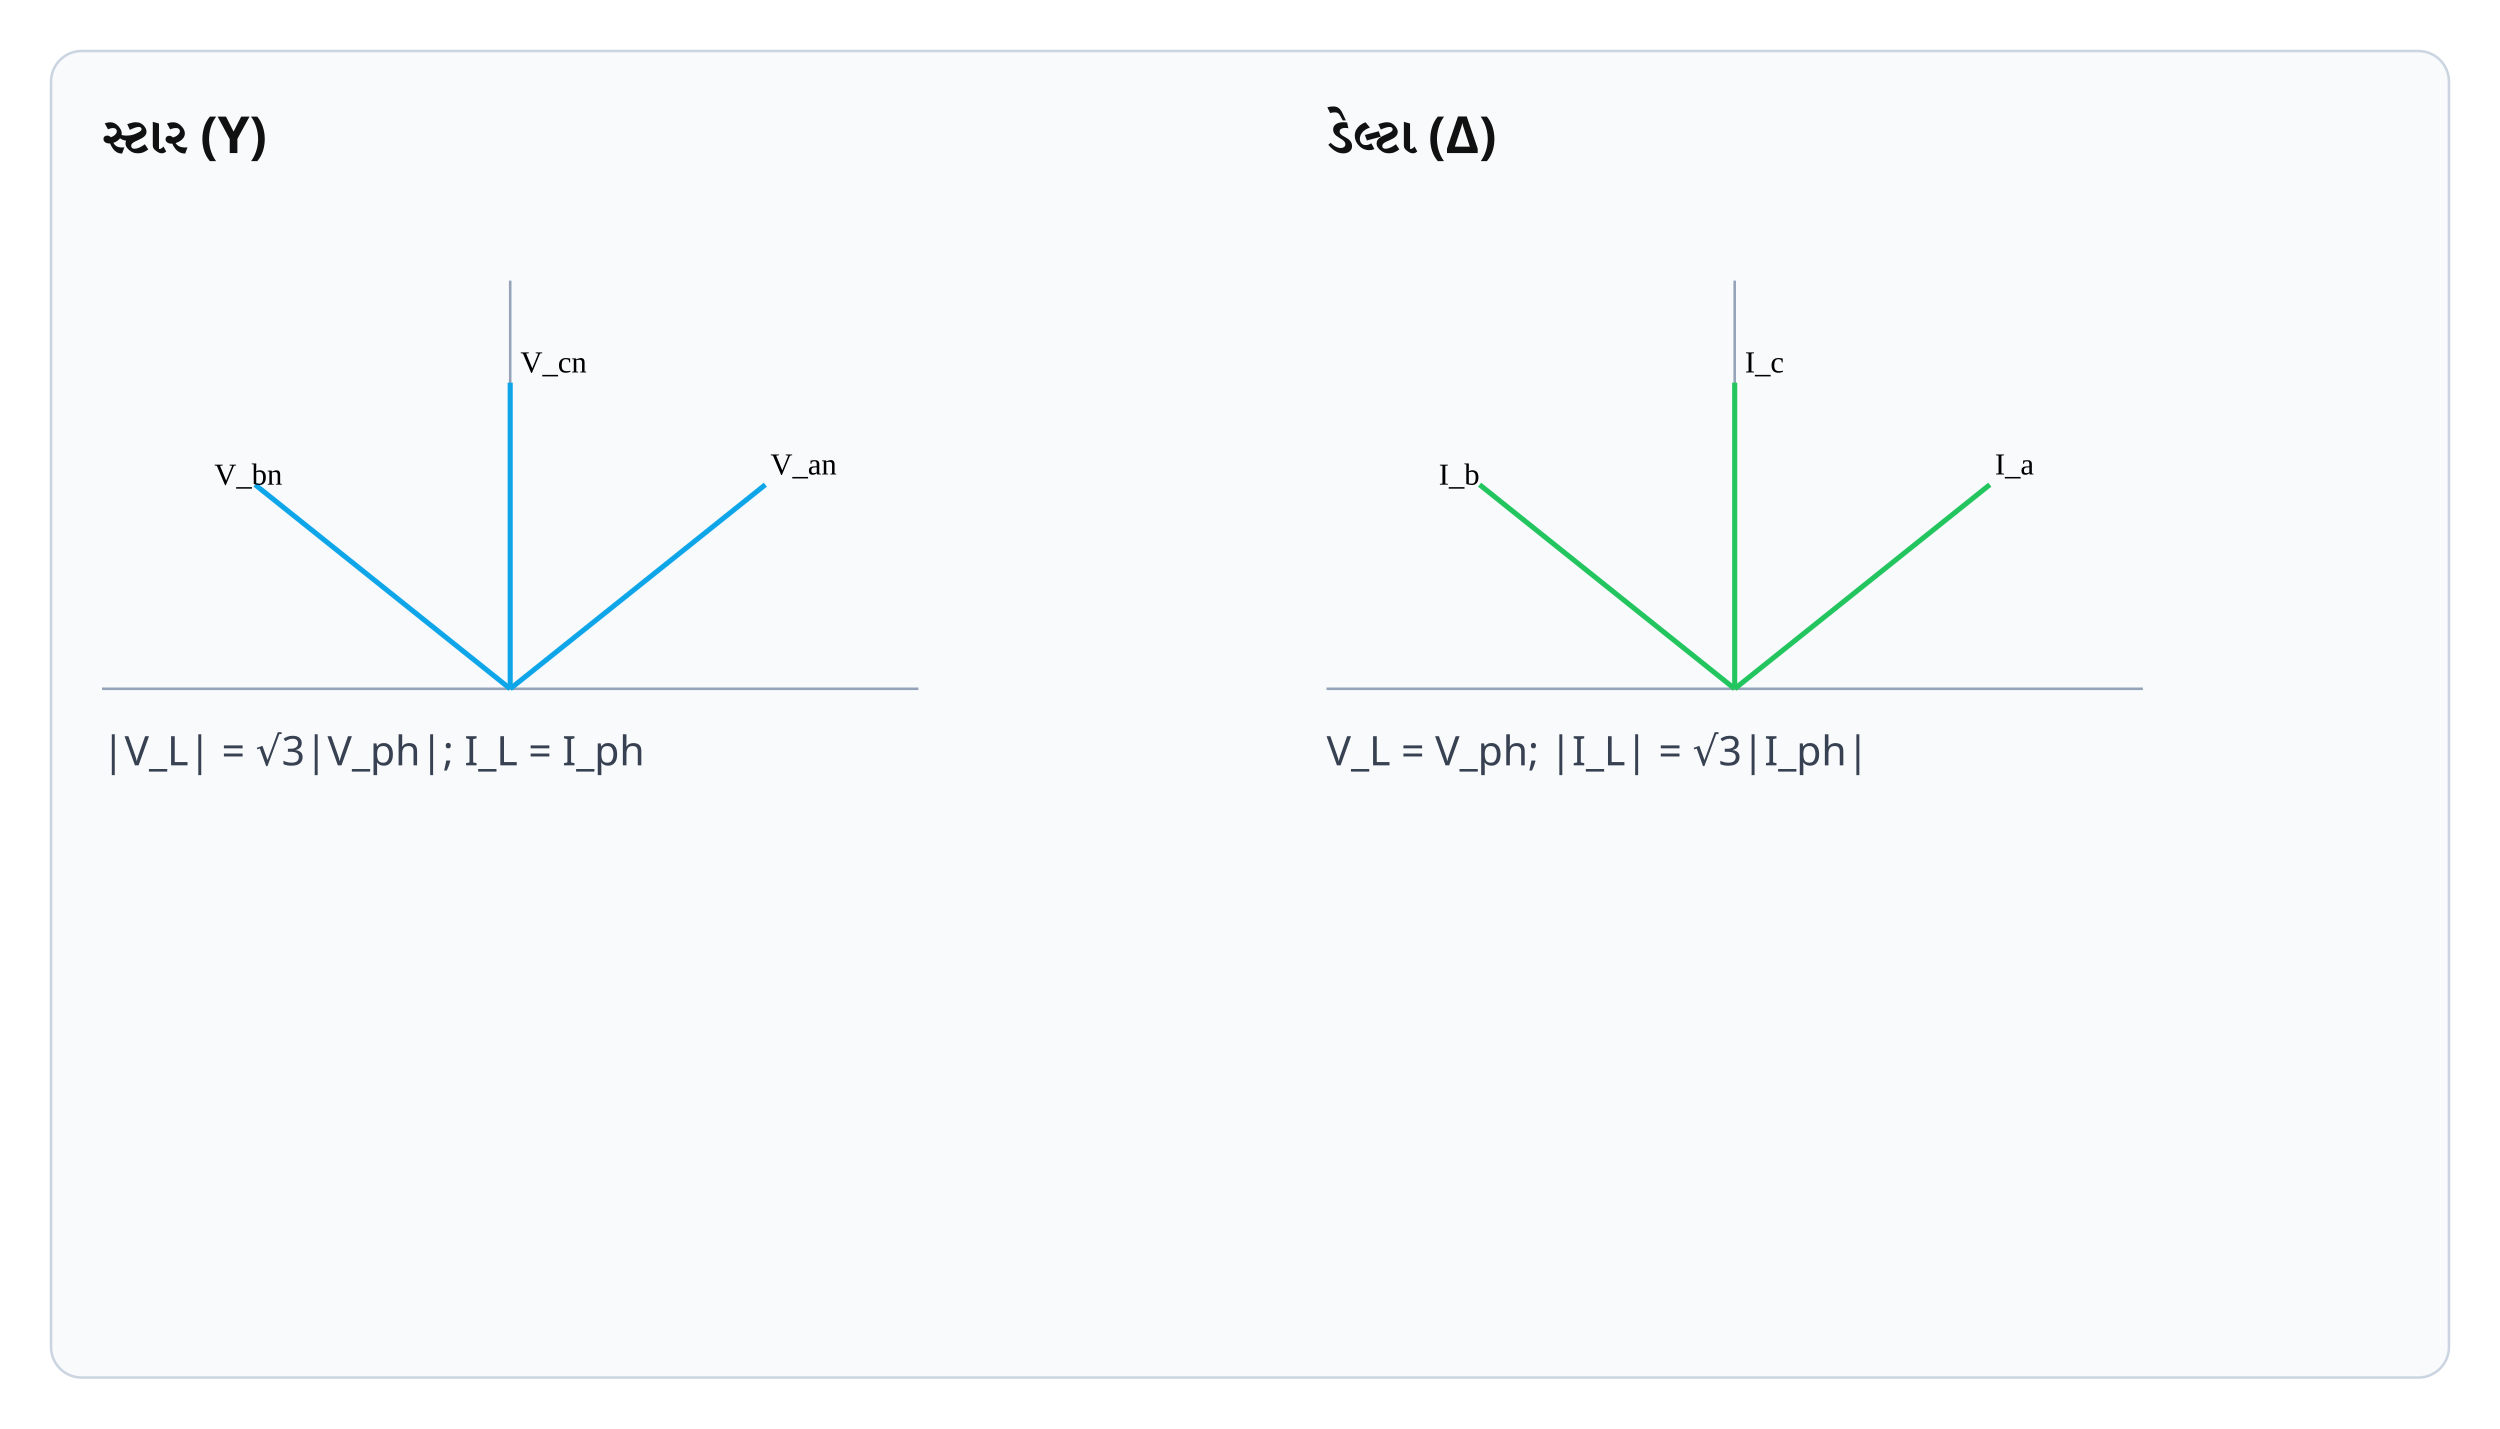
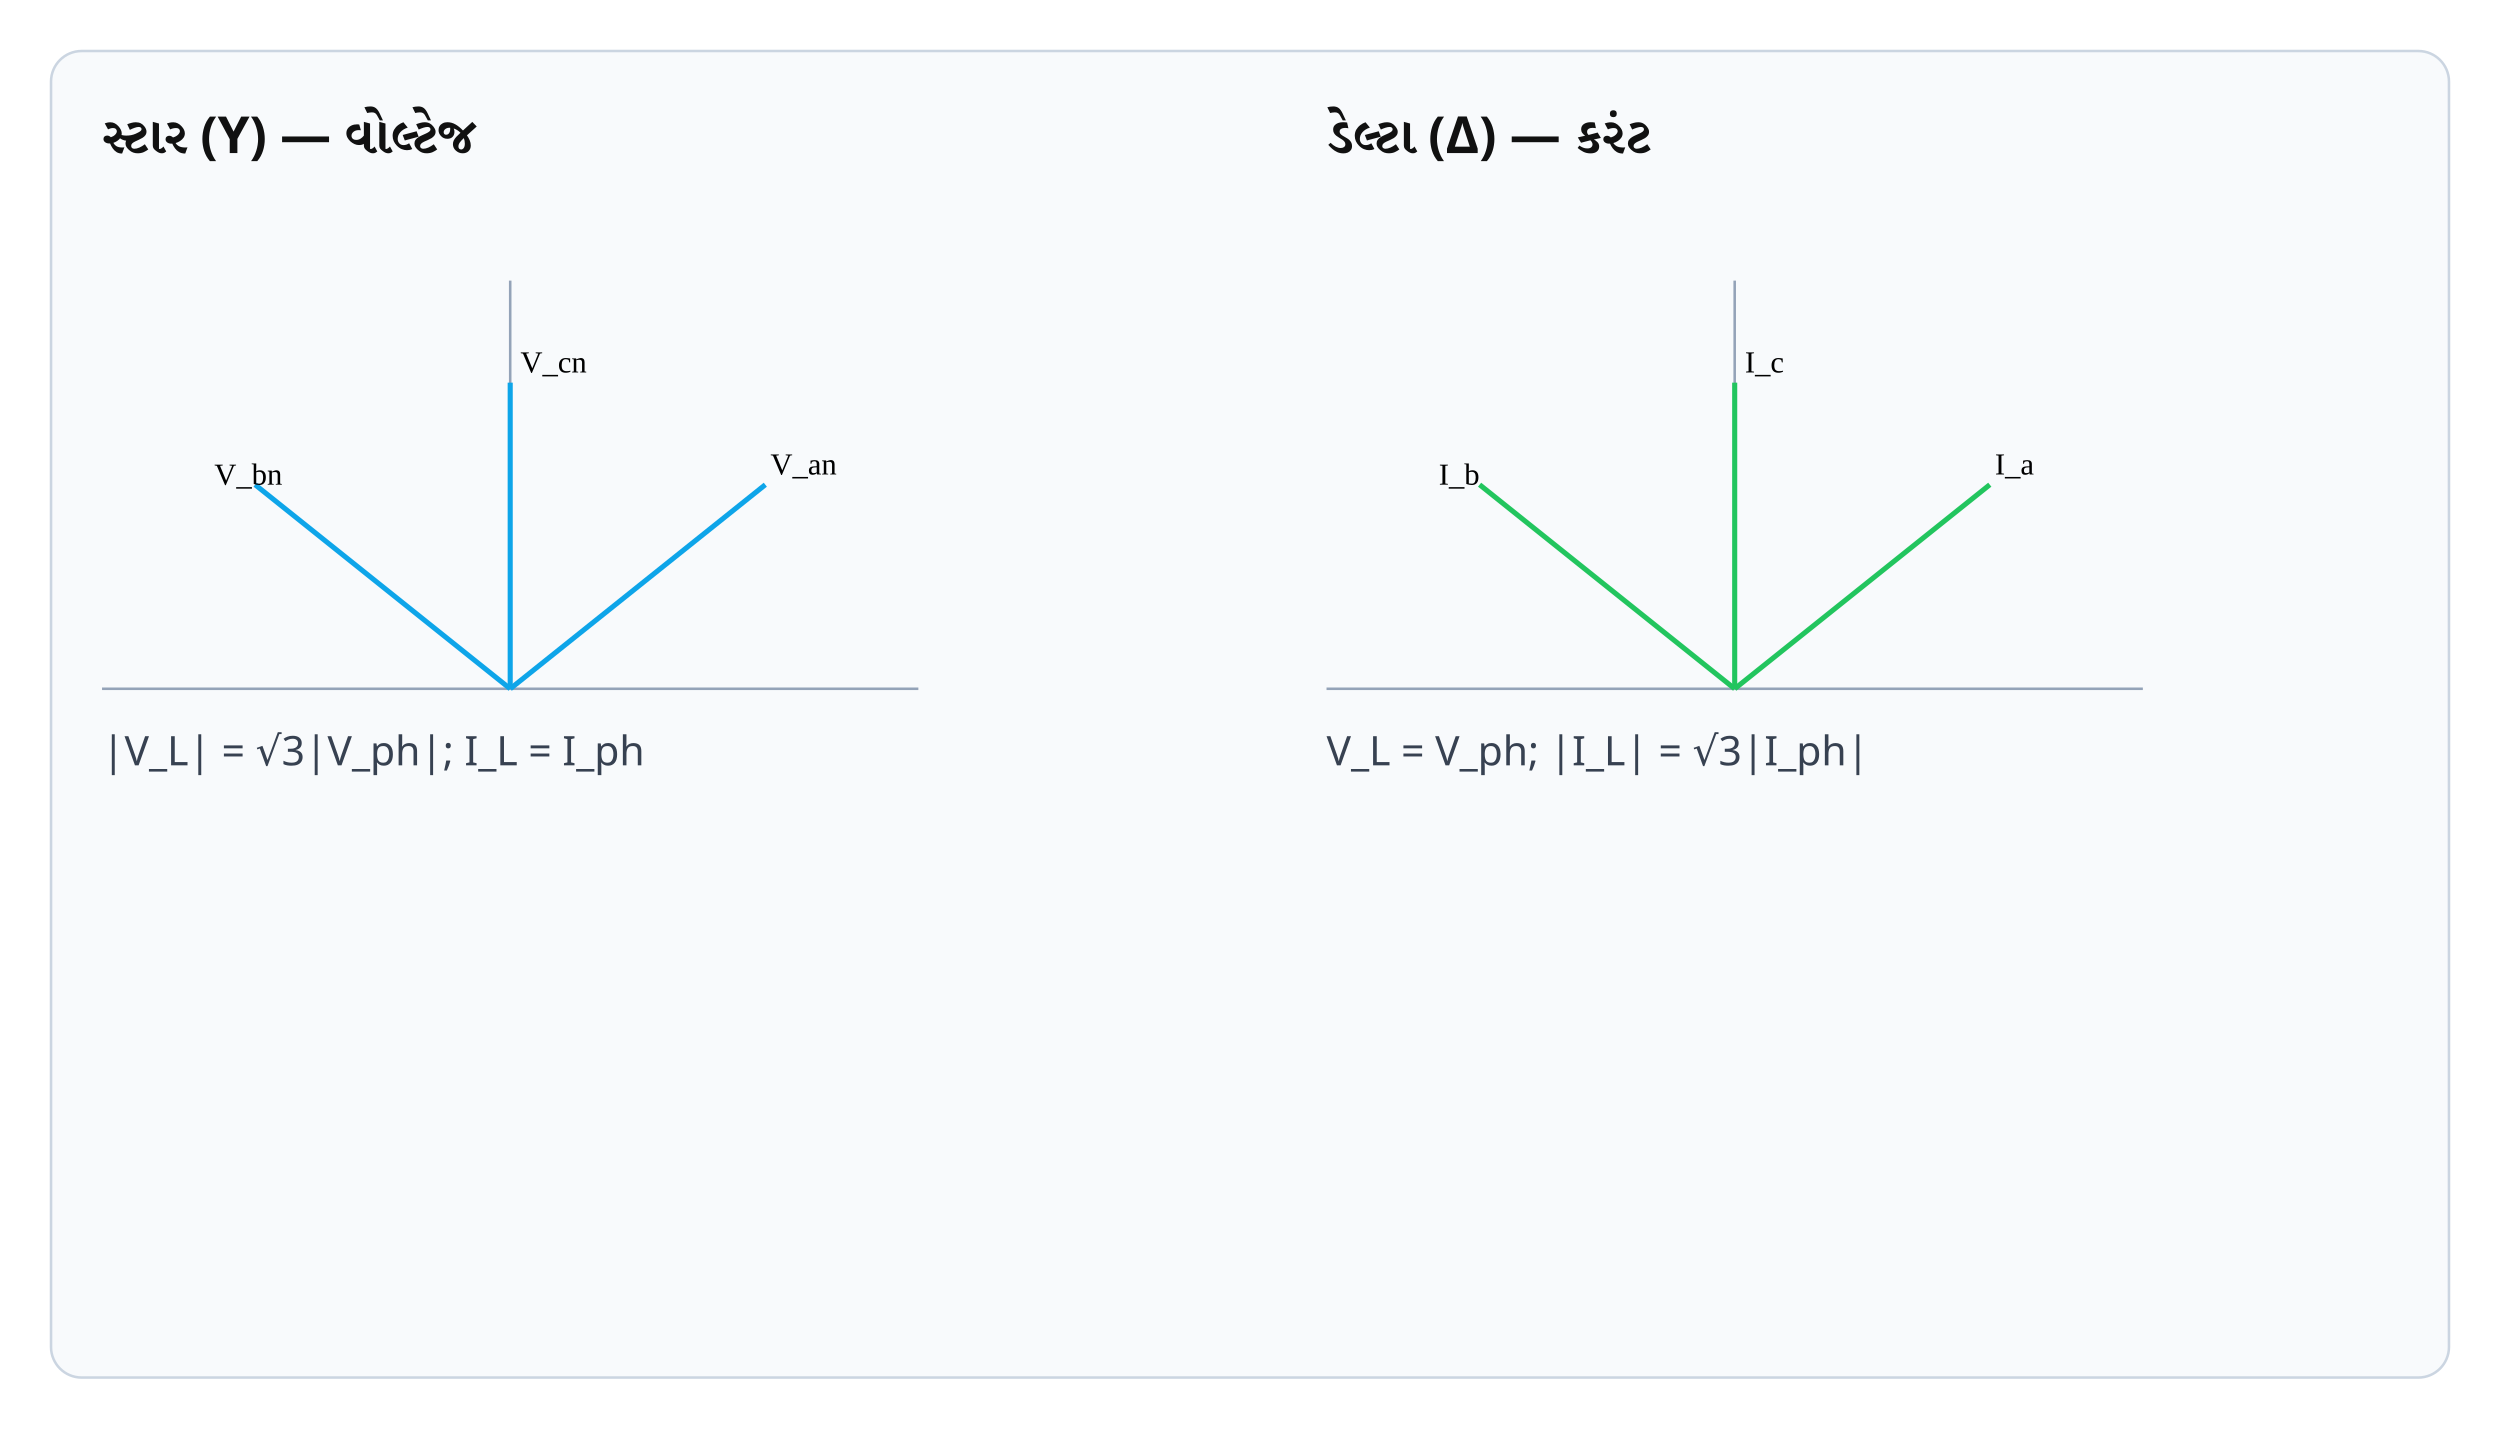
<svg xmlns="http://www.w3.org/2000/svg" width="980" height="560" viewBox="0 0 980 560" role="img" aria-label="સ્ટાર/ડેલ્ટા વેક્ટર આંક">
  <defs>
    <style>
      .h { font: 20px sans-serif; font-weight: 700; fill: #111; }
      .s { font: 16px sans-serif; fill: #374151; }
      .axis { stroke: #94a3b8; stroke-width: 1; }
      .v { stroke: #0ea5e9; stroke-width: 2; }
      .i { stroke: #22c55e; stroke-width: 2; }
      .box { fill: #f8fafc; stroke: #cbd5e1; }
    </style>
  </defs>
  <rect x="20" y="20" width="940" height="520" rx="12" class="box" />
-   <text x="40" y="60" class="h">સ્ટાર (Y)</text>
+   <text x="40" y="60" class="h">સ્ટાર (Y) — વોલ્ટેજ</text>
  <g transform="translate(40,90)">
    <line x1="160" y1="180" x2="160" y2="20" class="axis" />
    <line x1="0" y1="180" x2="320" y2="180" class="axis" />
    <line x1="160" y1="180" x2="260" y2="100" class="v" />
    <text x="262" y="96" class="સ">V_an</text>
    <line x1="160" y1="180" x2="60" y2="100" class="v" />
    <text x="44" y="100" class="સ">V_bn</text>
    <line x1="160" y1="180" x2="160" y2="60" class="v" />
    <text x="164" y="56" class="સ">V_cn</text>
    <text x="0" y="210" class="s">|V_L| = √3|V_ph|; I_L = I_ph</text>
  </g>
-   <text x="520" y="60" class="h">ડેલ્ટા (Δ)</text>
+   <text x="520" y="60" class="h">ડેલ્ટા (Δ) — કરંટ</text>
  <g transform="translate(520,90)">
    <line x1="160" y1="180" x2="160" y2="20" class="axis" />
    <line x1="0" y1="180" x2="320" y2="180" class="axis" />
    <line x1="160" y1="180" x2="260" y2="100" class="i" />
    <text x="262" y="96" class="સ">I_a</text>
    <line x1="160" y1="180" x2="60" y2="100" class="i" />
    <text x="44" y="100" class="સ">I_b</text>
    <line x1="160" y1="180" x2="160" y2="60" class="i" />
    <text x="164" y="56" class="સ">I_c</text>
    <text x="0" y="210" class="s">V_L = V_ph; |I_L| = √3|I_ph|</text>
  </g>
</svg>
